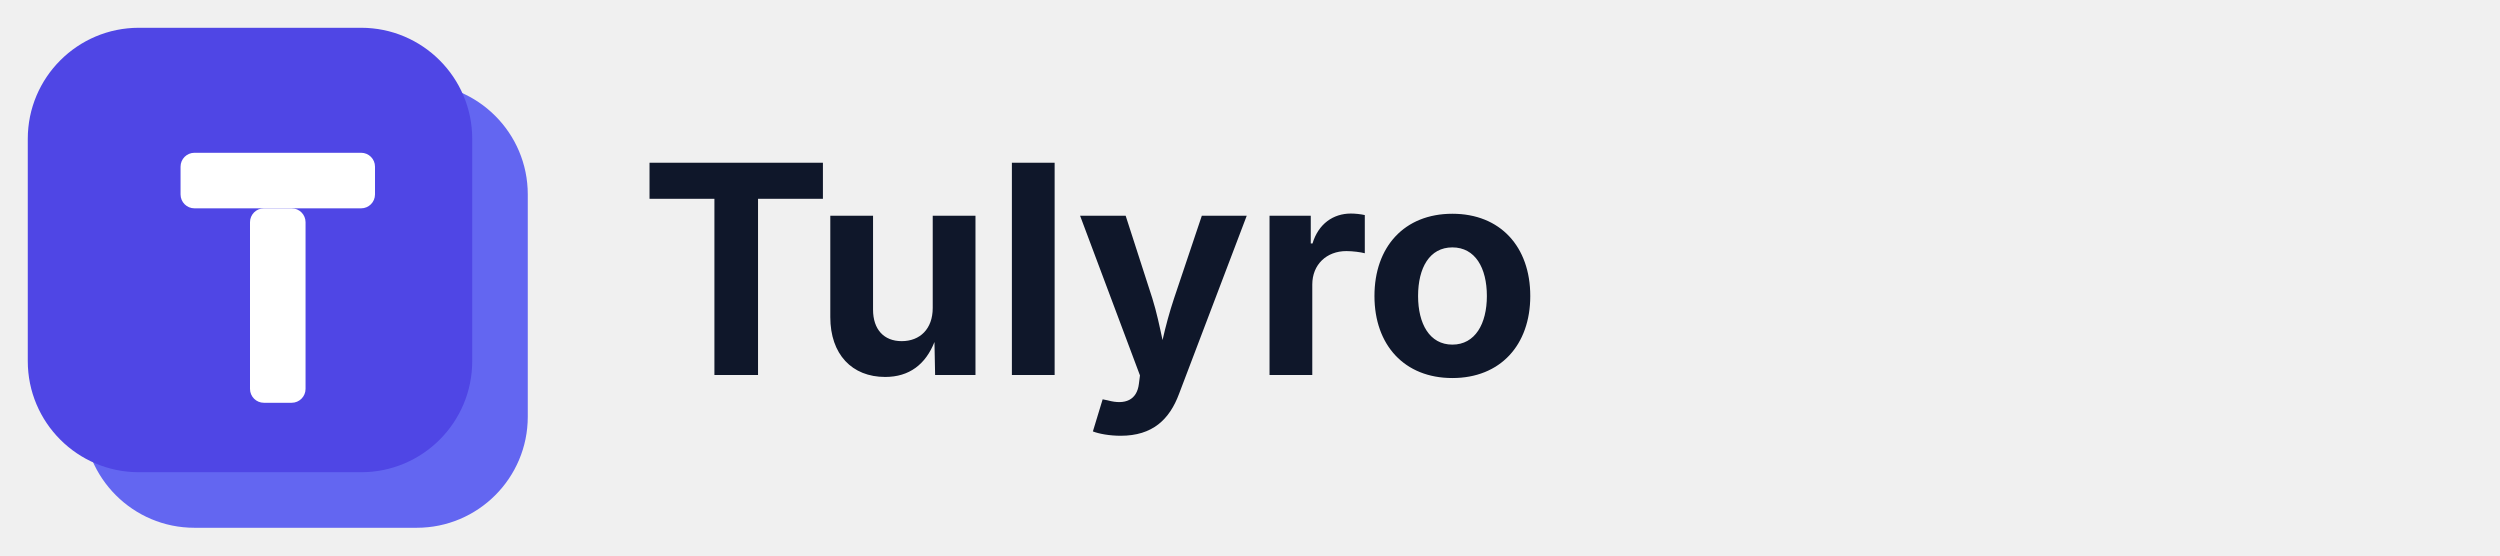
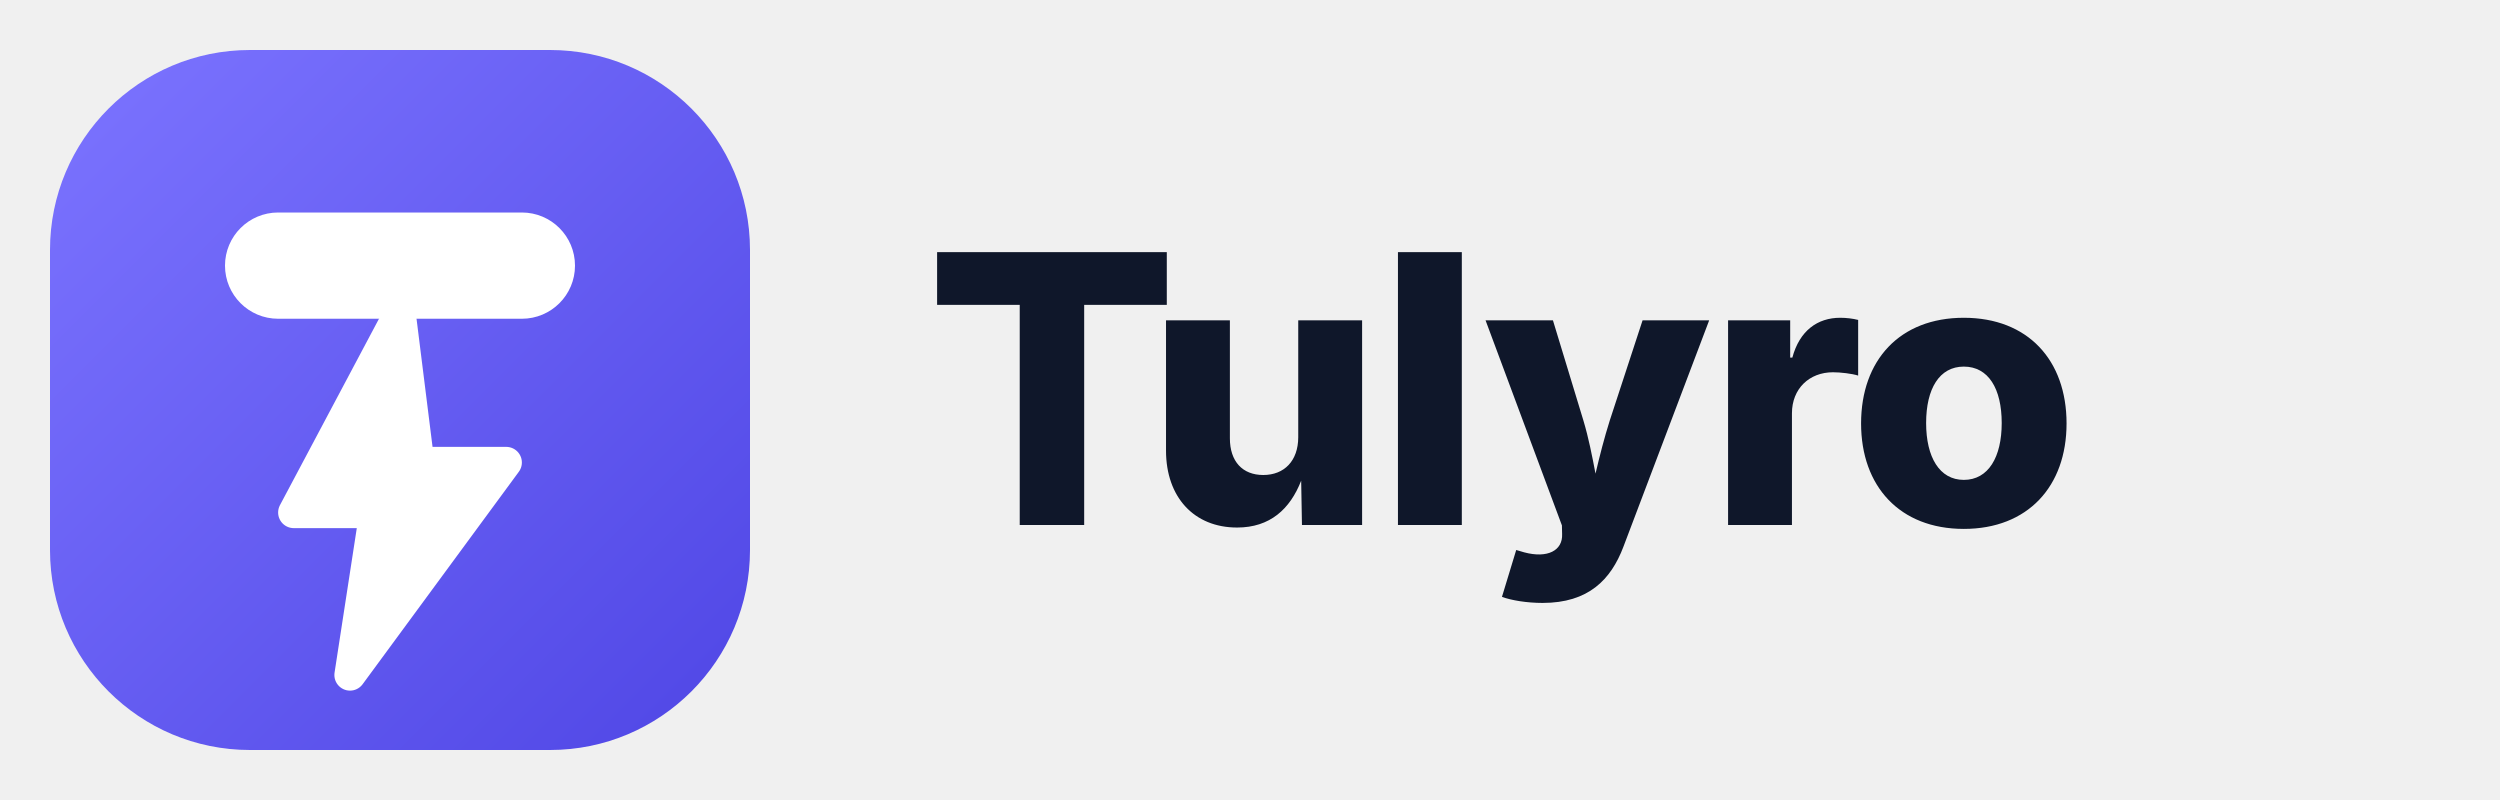
- <svg xmlns="http://www.w3.org/2000/svg" width="180" height="40" viewBox="0 0 180 40" role="img" aria-label="Tulyro">
-   <rect x="6" y="6" width="32" height="32" rx="8" fill="#6366F1" />
-   <rect x="2" y="2" width="32" height="32" rx="8" fill="#4F46E5" />
-   <rect x="13" y="11" width="14" height="4" rx="1" fill="#FFFFFF" />
-   <rect x="18" y="15" width="4" height="14" rx="1" fill="#FFFFFF" />
-   <text x="46" y="27" font-family="Inter, system-ui, sans-serif" font-size="21" font-weight="700" fill="#0F172A">Tulyro</text>
+ <svg xmlns="http://www.w3.org/2000/svg" width="200" height="64" viewBox="0 0 200 64" role="img" aria-label="Tulyro">
+   <defs>
+     <linearGradient id="tulyro-lg" x1="0" y1="0" x2="1" y2="1">
+       <stop offset="0" stop-color="#7C74FF" />
+       <stop offset="1" stop-color="#4F46E5" />
+     </linearGradient>
+   </defs>
+   <rect x="4" y="4" width="56" height="56" rx="16" fill="url(#tulyro-lg)" />
+   <rect x="18" y="17" width="28" height="8.5" rx="4.25" fill="#FFFFFF" />
+   <polygon points="32,25 23.5,41 30,41 28,54 40.5,37 33.5,37" fill="#FFFFFF" stroke="#FFFFFF" stroke-width="2.5" stroke-linejoin="round" />
+   <text x="74" y="42" font-family="Plus Jakarta Sans, Inter, system-ui, sans-serif" font-size="30" font-weight="800" letter-spacing="-0.5" fill="#0F172A">Tulyro</text>
</svg>
